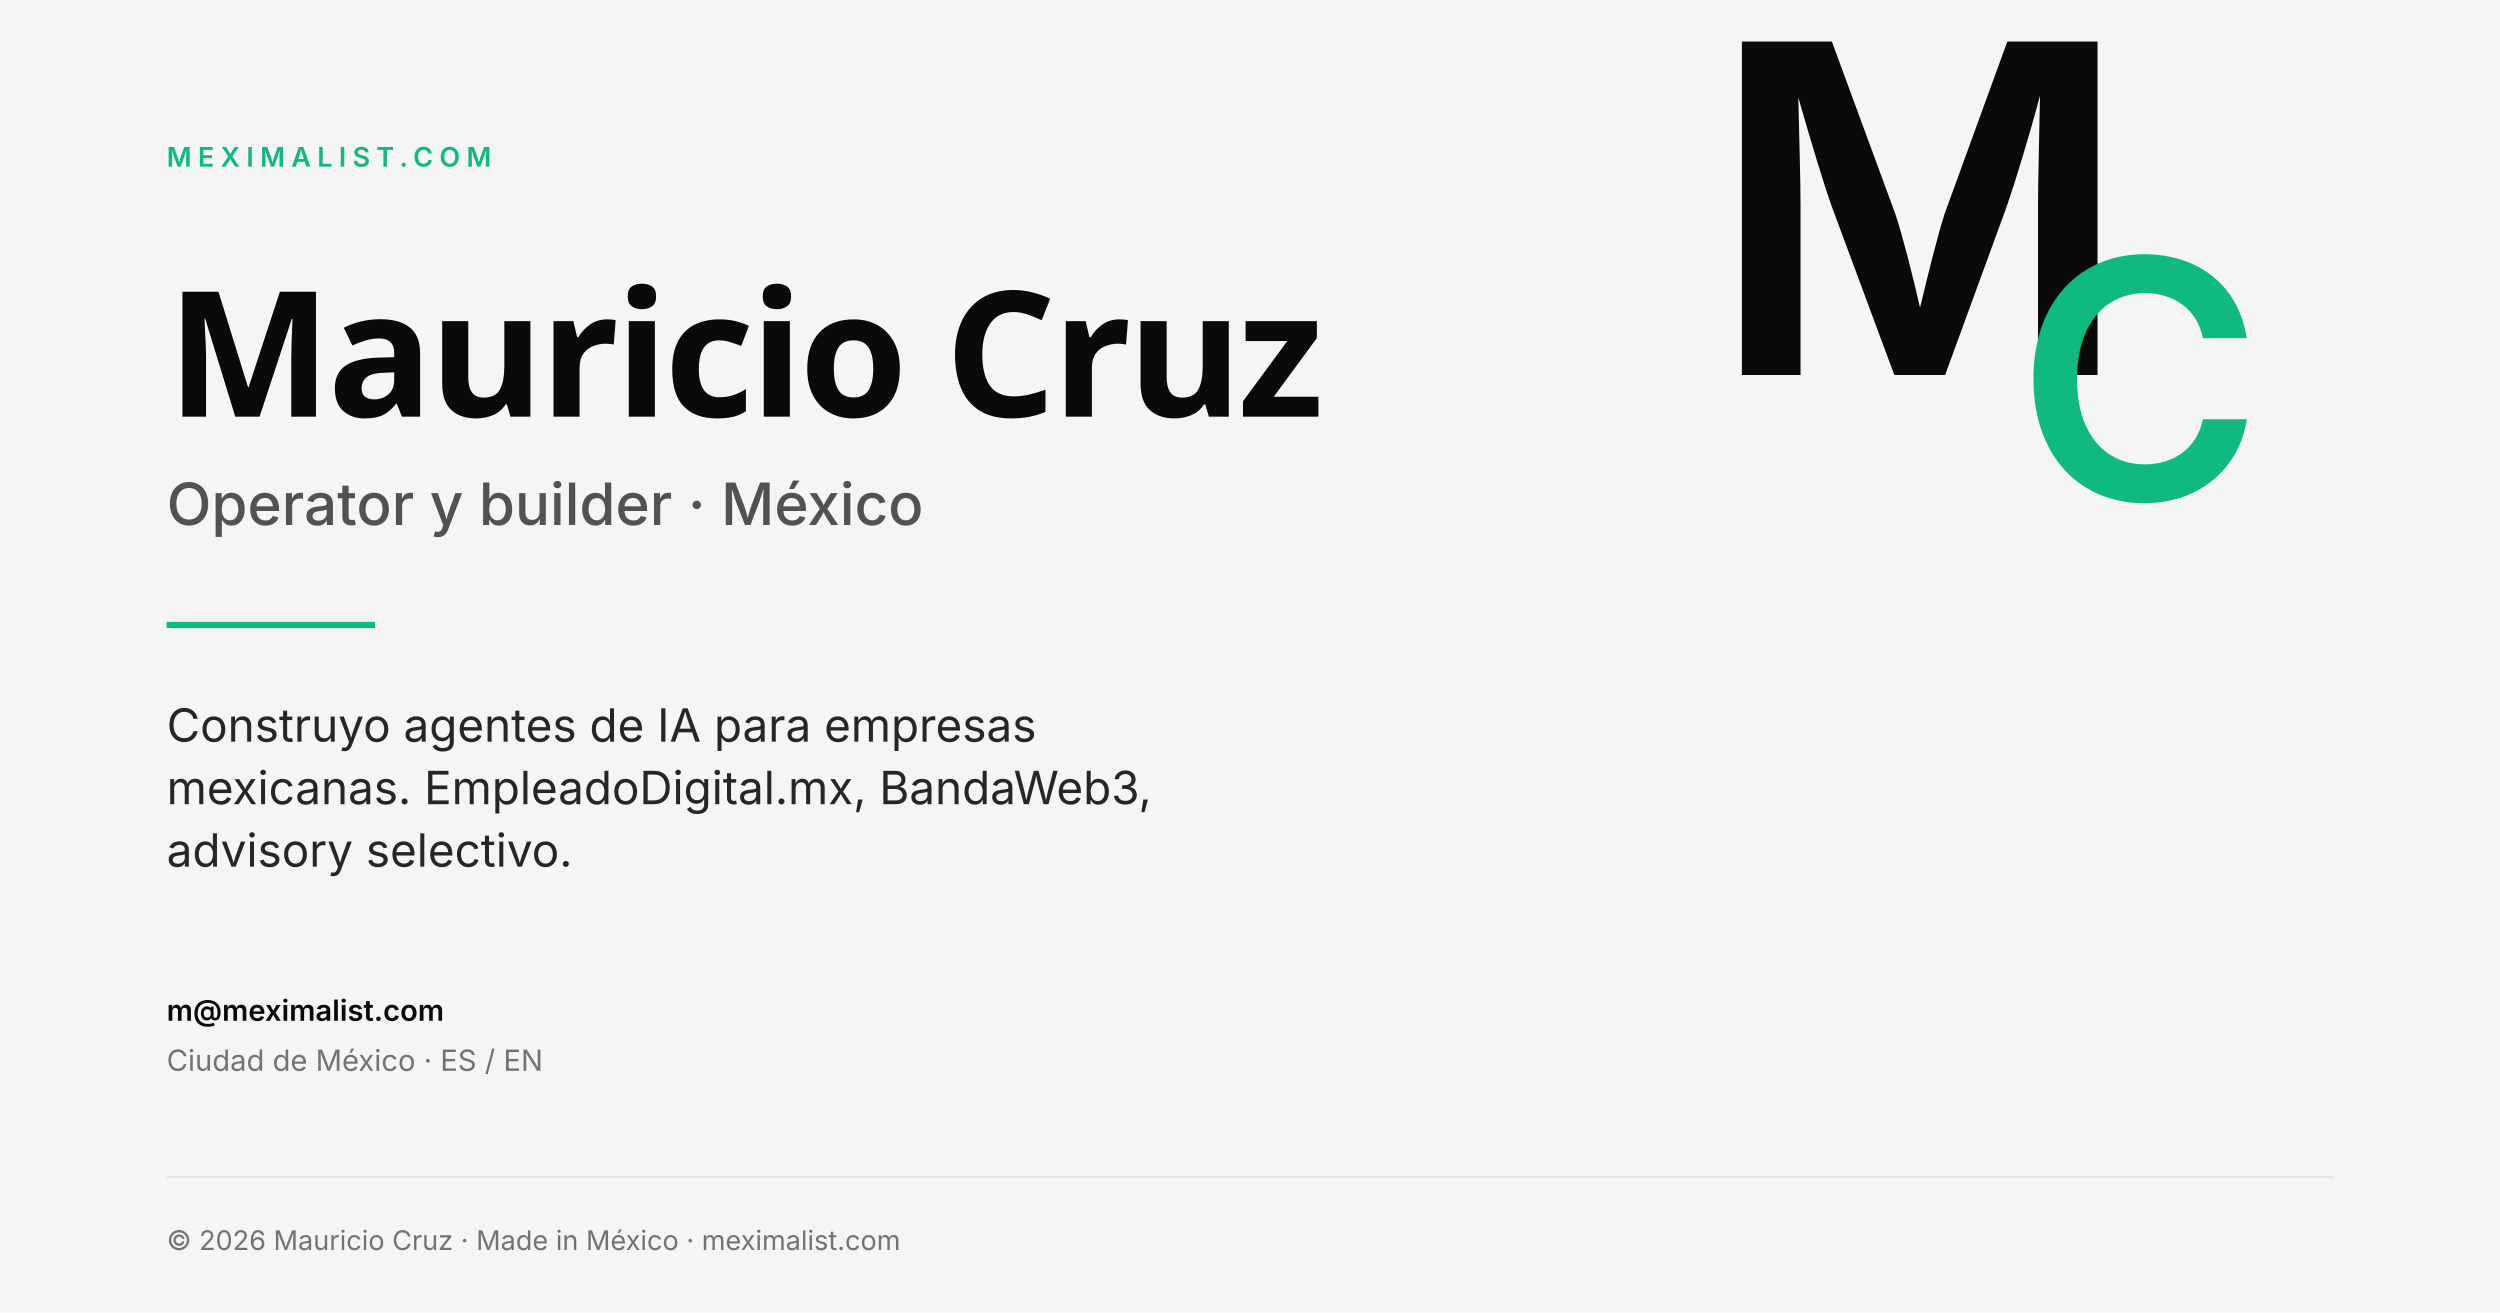
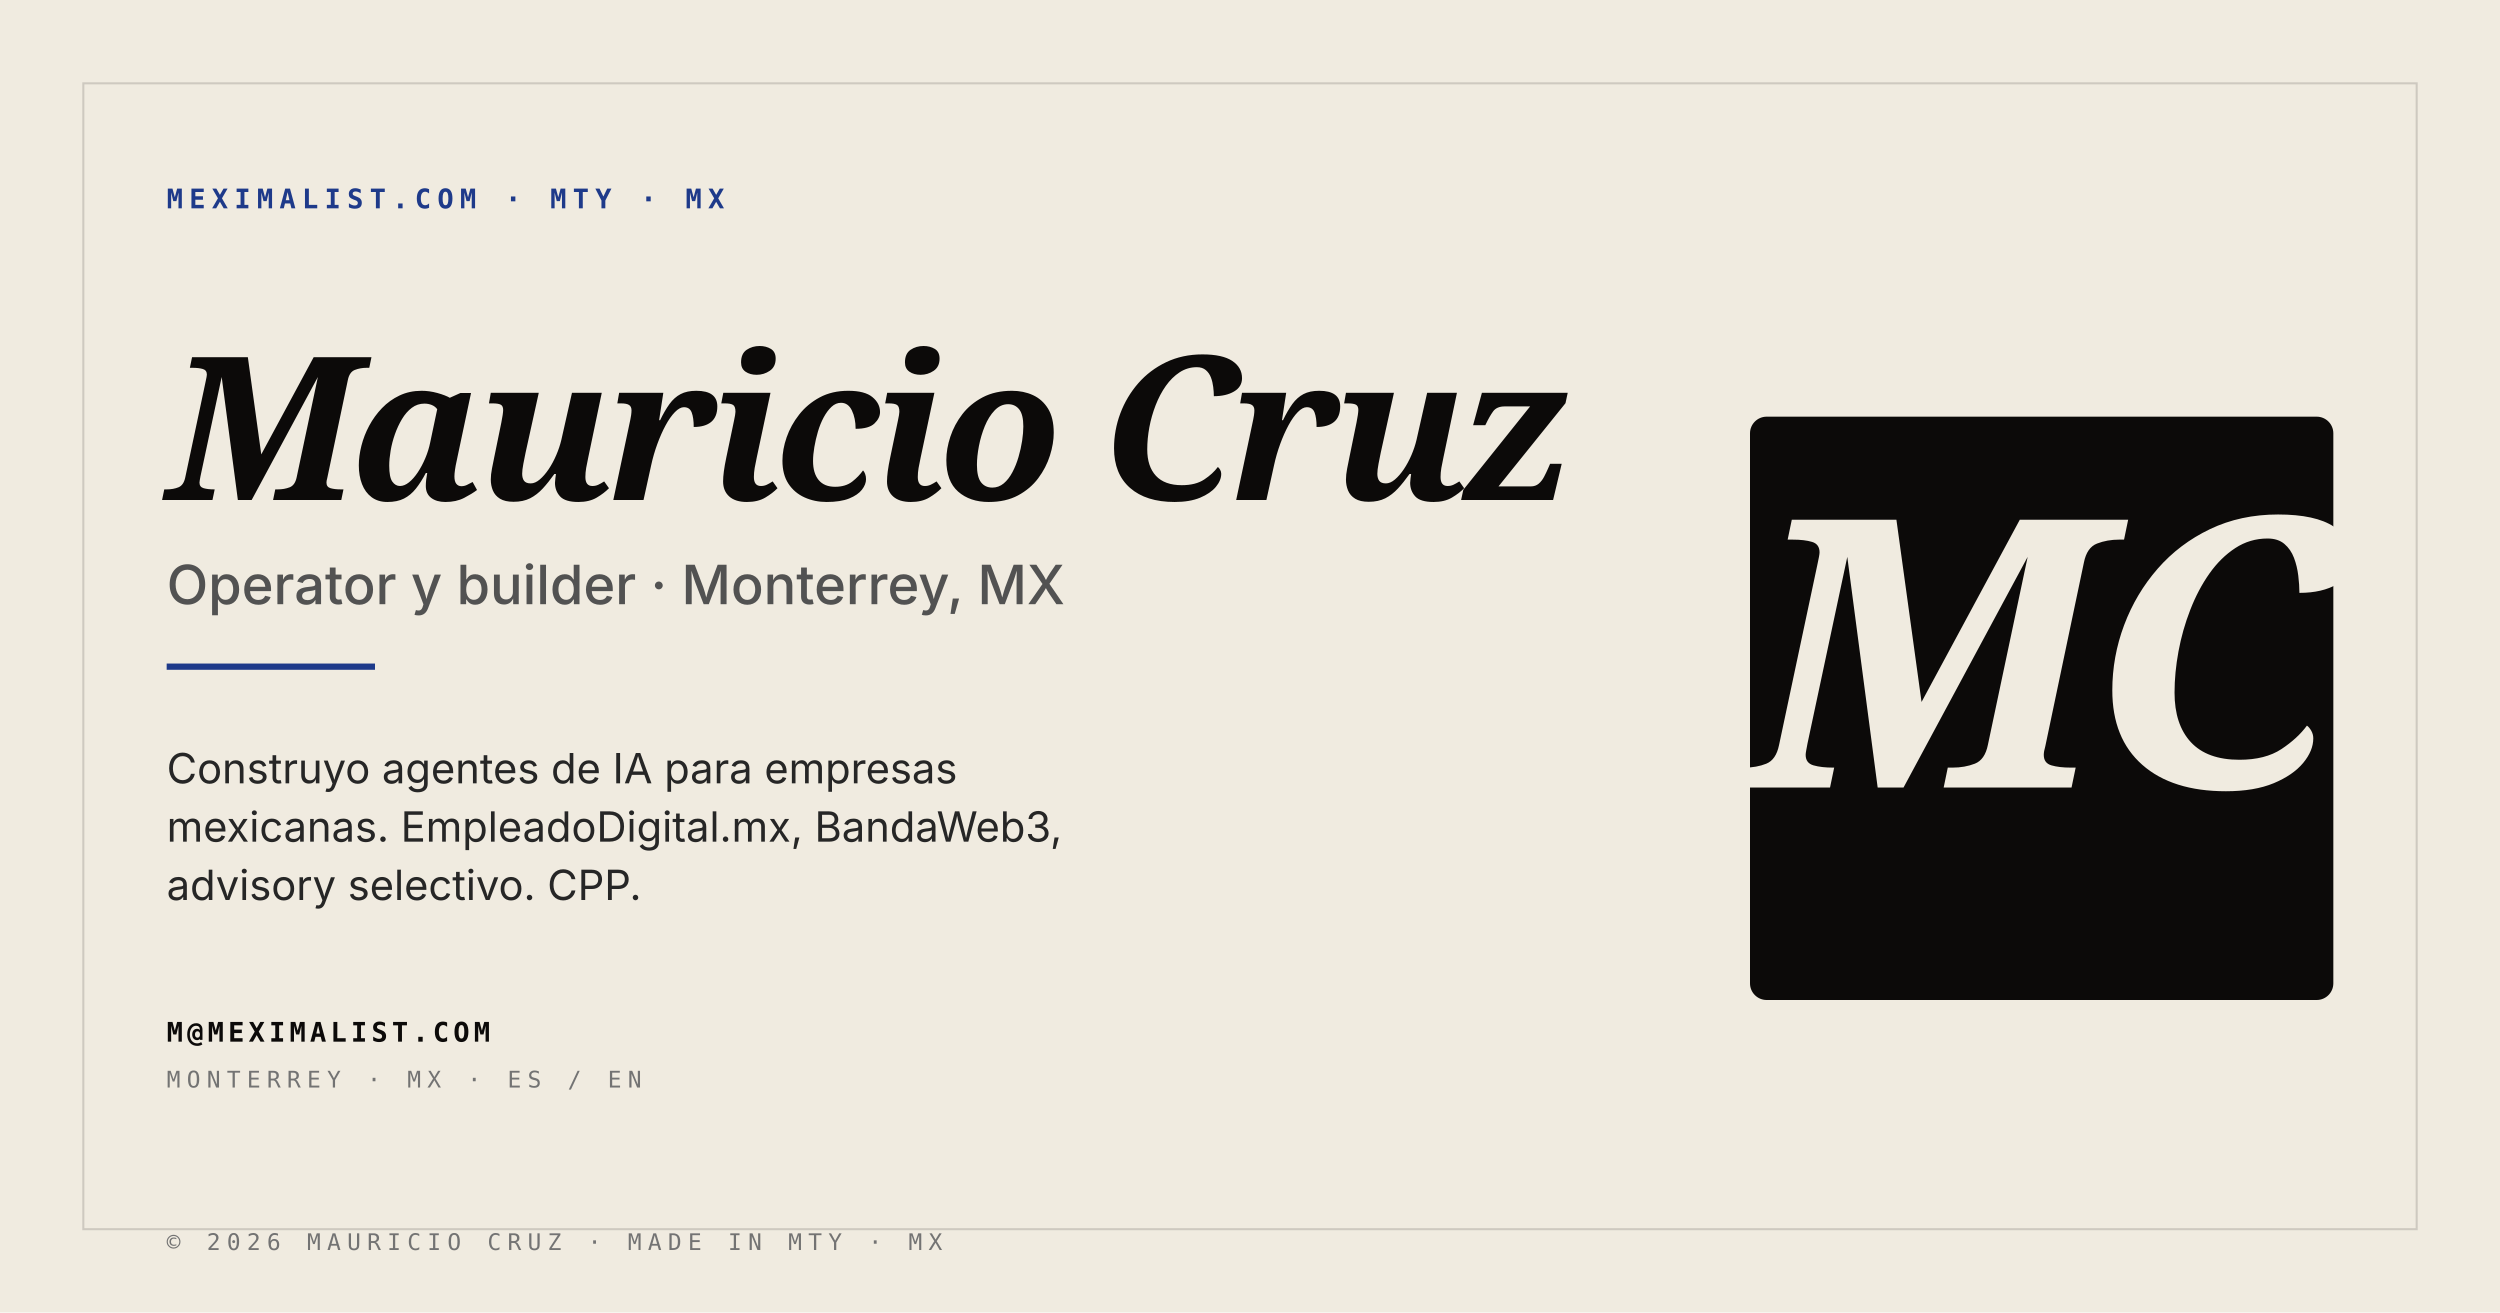
<svg xmlns="http://www.w3.org/2000/svg" viewBox="0 0 1200 630" width="1200" height="630">
-   <rect width="1200" height="630" fill="#f5f5f5" />
-   <text x="80" y="80" font-family="'Inter', sans-serif" font-weight="600" font-size="13" fill="#10b981" letter-spacing="3">MEXIMALIST.COM</text>
-   <text x="80" y="200" font-family="'Exo 2', sans-serif" font-weight="800" font-size="84" fill="#0a0a0a" letter-spacing="-2">Mauricio Cruz</text>
-   <text x="80" y="252" font-family="'Inter', sans-serif" font-weight="500" font-size="28" fill="#525252">Operator y builder · México</text>
-   <line x1="80" y1="300" x2="180" y2="300" stroke="#10b981" stroke-width="3" />
-   <text x="80" y="356" font-family="'Inter', sans-serif" font-weight="400" font-size="22" fill="#262626">Construyo agentes de IA para empresas</text>
-   <text x="80" y="386" font-family="'Inter', sans-serif" font-weight="400" font-size="22" fill="#262626">mexicanas. EmpleadoDigital.mx, BandaWeb3,</text>
-   <text x="80" y="416" font-family="'Inter', sans-serif" font-weight="400" font-size="22" fill="#262626">advisory selectivo.</text>
-   <g transform="translate(80, 490)" font-family="'Inter', sans-serif">
-     <text font-weight="600" font-size="14" fill="#0a0a0a">m@meximalist.com</text>
-     <text y="24" font-weight="400" font-size="14" fill="#737373">Ciudad de México · ES / EN</text>
+   <rect width="1200" height="630" fill="#f0ebe0" />
+   <rect x="40" y="40" width="1120" height="550" fill="none" stroke="#0c0a09" stroke-width="1" opacity="0.15" />
+   <text x="80" y="100" font-family="'JetBrains Mono', monospace" font-weight="600" font-size="13" fill="#1e3a8a" letter-spacing="3">MEXIMALIST.COM · MTY · MX</text>
+   <text x="80" y="240" font-family="'Fraunces 144pt', serif" font-style="italic" font-weight="600" font-size="96" fill="#0c0a09" letter-spacing="-3">Mauricio Cruz</text>
+   <text x="80" y="290" font-family="'Inter', sans-serif" font-weight="500" font-size="26" fill="#525252">Operator y builder · Monterrey, MX</text>
+   <line x1="80" y1="320" x2="180" y2="320" stroke="#1e3a8a" stroke-width="3" />
+   <text x="80" y="376" font-family="'Inter', sans-serif" font-weight="400" font-size="20" fill="#262626">Construyo agentes de IA para empresas</text>
+   <text x="80" y="404" font-family="'Inter', sans-serif" font-weight="400" font-size="20" fill="#262626">mexicanas. EmpleadoDigital.mx, BandaWeb3,</text>
+   <text x="80" y="432" font-family="'Inter', sans-serif" font-weight="400" font-size="20" fill="#262626">advisory selectivo. CPP.</text>
+   <g transform="translate(80, 500)" font-family="'JetBrains Mono', monospace">
+     <text font-weight="600" font-size="13" fill="#0c0a09" letter-spacing="2">M@MEXIMALIST.COM</text>
+     <text y="22" font-weight="400" font-size="11" fill="#737373" letter-spacing="3">MONTERREY · MX · ES / EN</text>
  </g>
-   <g transform="translate(820, 180)" font-family="'Inter', sans-serif" font-weight="600">
-     <text font-size="220" fill="#0a0a0a" letter-spacing="-8">M</text>
-     <text x="148" y="60" font-size="160" fill="#10b981" letter-spacing="-4">C</text>
+   <g transform="translate(840, 200)">
+     <rect width="280" height="280" fill="#0c0a09" rx="8" />
+     <text x="140" y="178" font-family="'Fraunces 144pt', serif" font-style="italic" font-weight="600" font-size="180" fill="#f0ebe0" text-anchor="middle" letter-spacing="-6">MC</text>
  </g>
-   <line x1="80" y1="565" x2="1120" y2="565" stroke="#e5e5e5" />
-   <text x="80" y="600" font-family="'Inter', sans-serif" font-weight="400" font-size="13" fill="#737373">© 2026 Mauricio Cruz · Made in México · meximalist.com</text>
+   <text x="80" y="600" font-family="'JetBrains Mono', monospace" font-weight="400" font-size="11" fill="#737373" letter-spacing="3">© 2026 MAURICIO CRUZ · MADE IN MTY · MX</text>
</svg>
